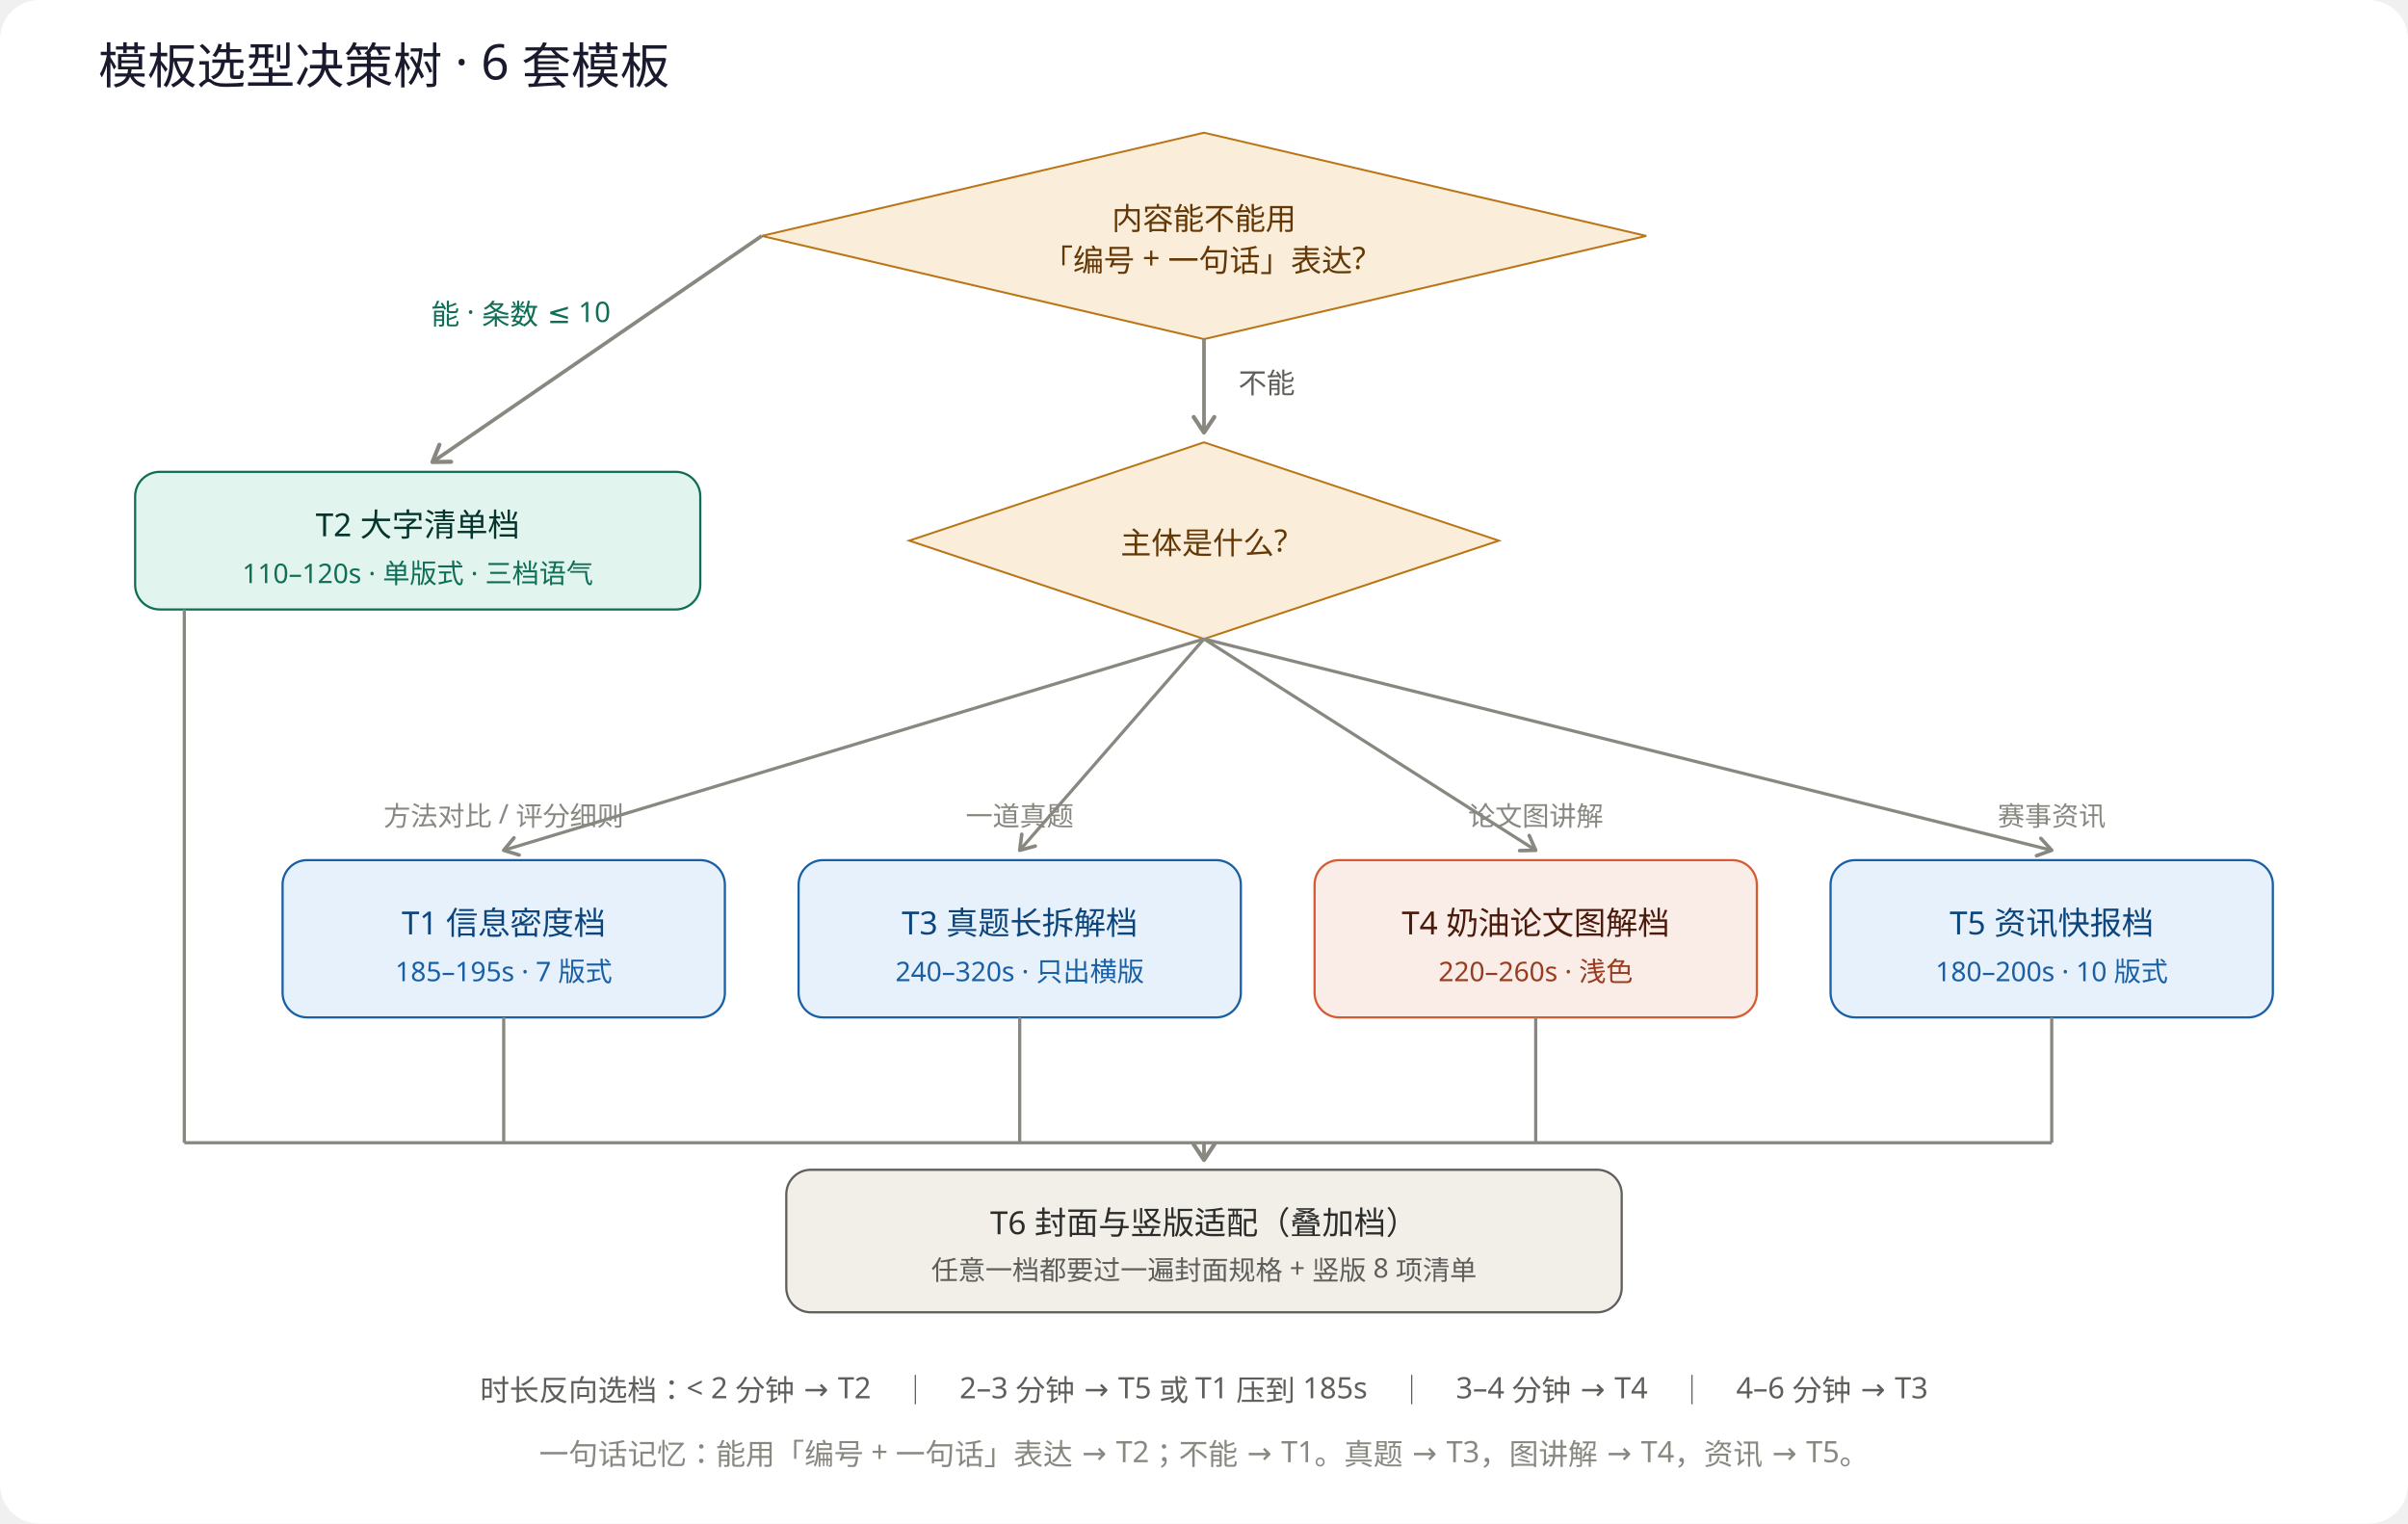
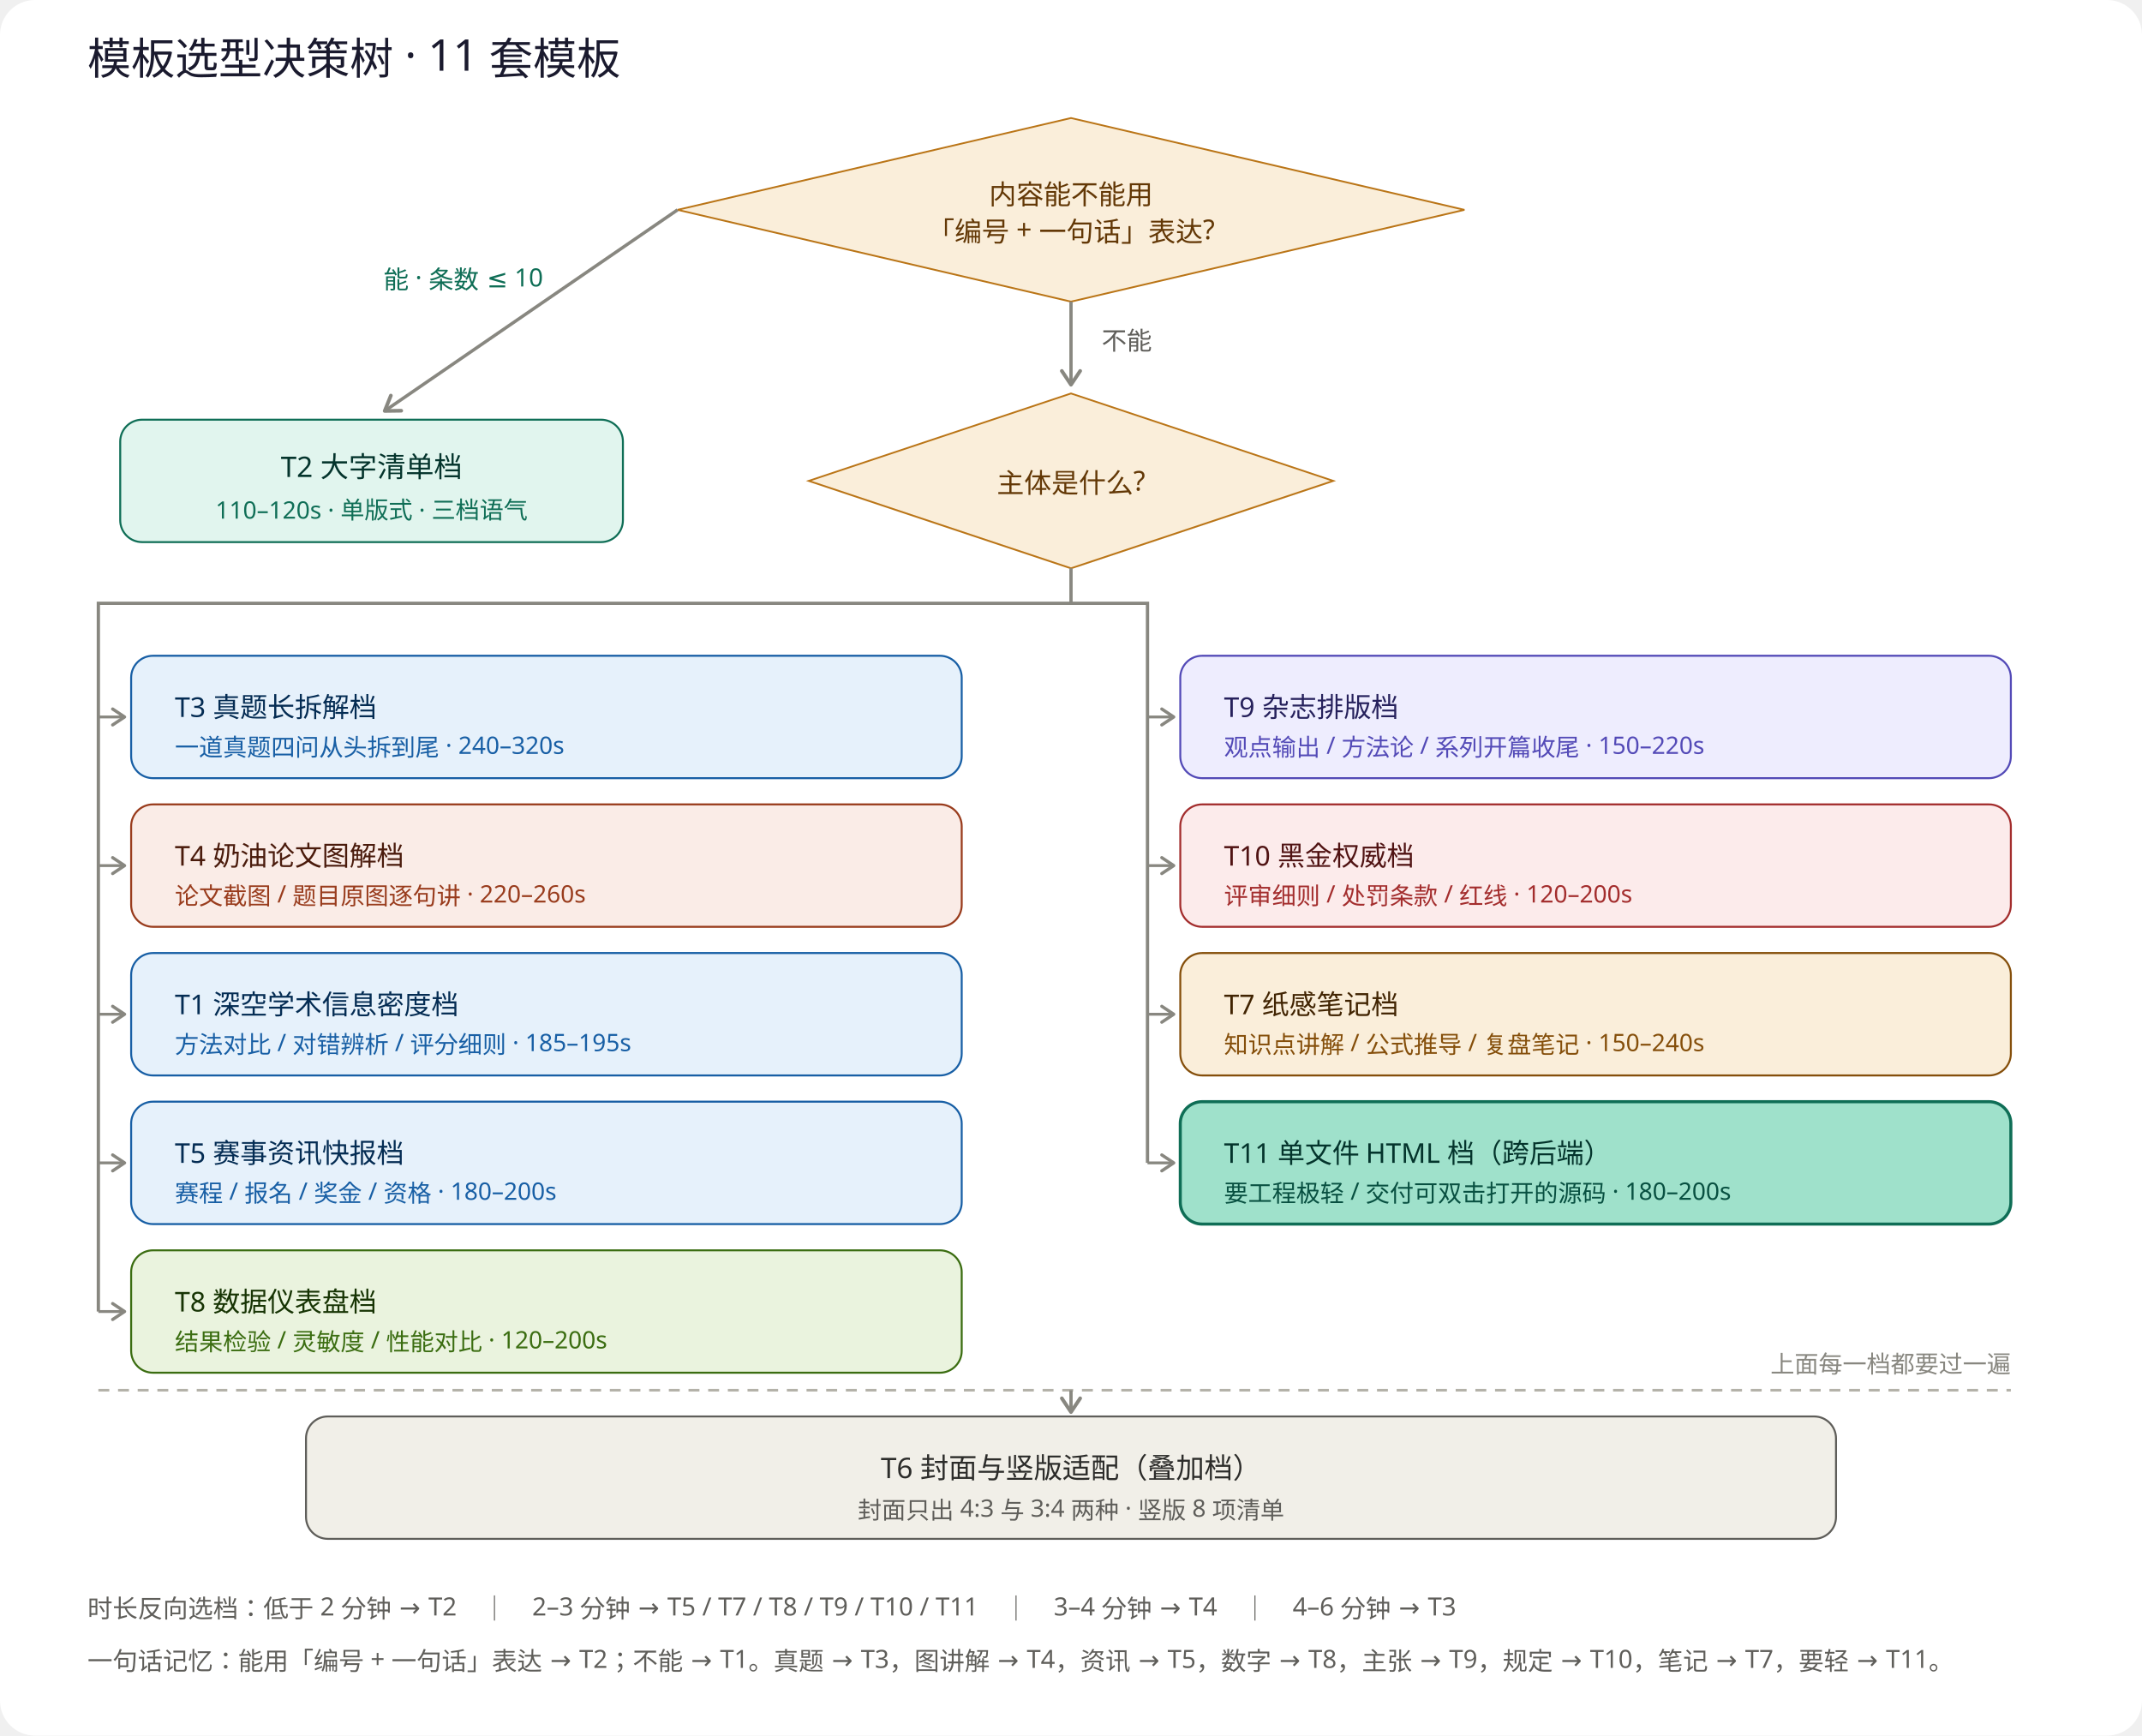
- <svg xmlns="http://www.w3.org/2000/svg" viewBox="0 0 980 620" width="100%" role="img" font-family="'Microsoft YaHei','PingFang SC','Noto Sans SC',sans-serif">
+ <svg xmlns="http://www.w3.org/2000/svg" viewBox="0 0 980 794" width="100%" role="img" font-family="'Microsoft YaHei','PingFang SC','Noto Sans SC',sans-serif">
  <defs>
    <marker id="ar" viewBox="0 0 10 10" refX="8" refY="5" markerWidth="7" markerHeight="7" orient="auto-start-reverse">
      <path d="M2 1L8 5L2 9" fill="none" stroke="context-stroke" stroke-width="1.6" stroke-linecap="round" stroke-linejoin="round" />
    </marker>
  </defs>
-   <rect x="0" y="0" width="980" height="620" rx="16" fill="#FFFFFF" />
-   <text x="40" y="34" font-size="20" font-weight="500" fill="#1A1A2E">模板选型决策树 · 6 套模板</text>
+   <rect x="0" y="0" width="980" height="794" rx="16" fill="#FFFFFF" />
+   <text x="40" y="34" font-size="20" font-weight="500" fill="#1A1A2E">模板选型决策树 · 11 套模板</text>
  <polygon points="490,54 670,96 490,138 310,96" fill="#FAEEDA" stroke="#BA7517" stroke-width="0.8" />
  <text x="490" y="88" font-size="12.5" fill="#633806" text-anchor="middle" dominant-baseline="central">内容能不能用</text>
  <text x="490" y="105" font-size="12.5" fill="#633806" text-anchor="middle" dominant-baseline="central">「编号 + 一句话」表达?</text>
  <path d="M310 96 L176 188" fill="none" stroke="#888780" stroke-width="1.5" marker-end="url(#ar)" />
  <text x="212" y="132" font-size="11.5" fill="#0F6E56" text-anchor="middle">能 · 条数 ≤ 10</text>
  <path d="M490 138 L490 176" fill="none" stroke="#888780" stroke-width="1.5" marker-end="url(#ar)" />
  <text x="504" y="160" font-size="11.5" fill="#5F5E5A">不能</text>
  <rect x="55" y="192" width="230" height="56" rx="10" fill="#E1F5EE" stroke="#0F6E56" stroke-width="0.9" />
  <text x="170" y="212" font-size="13" font-weight="500" fill="#04342C" text-anchor="middle" dominant-baseline="central">T2 大字清单档</text>
  <text x="170" y="232" font-size="11" fill="#0F6E56" text-anchor="middle" dominant-baseline="central">110–120s · 单版式 · 三档语气</text>
  <polygon points="490,180 610,220 490,260 370,220" fill="#FAEEDA" stroke="#BA7517" stroke-width="0.8" />
  <text x="490" y="220" font-size="12.5" fill="#633806" text-anchor="middle" dominant-baseline="central">主体是什么?</text>
-   <text x="205" y="336" font-size="11" fill="#888780" text-anchor="middle">方法对比 / 评分细则</text>
-   <text x="415" y="336" font-size="11" fill="#888780" text-anchor="middle">一道真题</text>
-   <text x="625" y="336" font-size="11" fill="#888780" text-anchor="middle">论文图讲解</text>
-   <text x="835" y="336" font-size="11" fill="#888780" text-anchor="middle">赛事资讯</text>
-   <path d="M490 260 L205 346" fill="none" stroke="#888780" stroke-width="1.3" marker-end="url(#ar)" />
-   <path d="M490 260 L415 346" fill="none" stroke="#888780" stroke-width="1.3" marker-end="url(#ar)" />
-   <path d="M490 260 L625 346" fill="none" stroke="#888780" stroke-width="1.3" marker-end="url(#ar)" />
-   <path d="M490 260 L835 346" fill="none" stroke="#888780" stroke-width="1.3" marker-end="url(#ar)" />
-   <rect x="115" y="350" width="180" height="64" rx="10" fill="#E6F1FB" stroke="#185FA5" stroke-width="0.9" />
-   <text x="205" y="374" font-size="13" font-weight="500" fill="#0C447C" text-anchor="middle" dominant-baseline="central">T1 信息密度档</text>
-   <text x="205" y="394" font-size="11" fill="#185FA5" text-anchor="middle" dominant-baseline="central">185–195s · 7 版式</text>
-   <rect x="325" y="350" width="180" height="64" rx="10" fill="#E6F1FB" stroke="#185FA5" stroke-width="0.9" />
-   <text x="415" y="374" font-size="13" font-weight="500" fill="#0C447C" text-anchor="middle" dominant-baseline="central">T3 真题长拆解档</text>
-   <text x="415" y="394" font-size="11" fill="#185FA5" text-anchor="middle" dominant-baseline="central">240–320s · 只出横版</text>
-   <rect x="535" y="350" width="180" height="64" rx="10" fill="#FAECE7" stroke="#D85A30" stroke-width="0.9" />
-   <text x="625" y="374" font-size="13" font-weight="500" fill="#4A1B0C" text-anchor="middle" dominant-baseline="central">T4 奶油论文图解档</text>
-   <text x="625" y="394" font-size="11" fill="#993C1D" text-anchor="middle" dominant-baseline="central">220–260s · 浅色</text>
-   <rect x="745" y="350" width="180" height="64" rx="10" fill="#E6F1FB" stroke="#185FA5" stroke-width="0.9" />
-   <text x="835" y="374" font-size="13" font-weight="500" fill="#0C447C" text-anchor="middle" dominant-baseline="central">T5 资讯快报档</text>
-   <text x="835" y="394" font-size="11" fill="#185FA5" text-anchor="middle" dominant-baseline="central">180–200s · 10 版式</text>
-   <path d="M75 248 L75 465" fill="none" stroke="#888780" stroke-width="1.3" />
-   <path d="M205 414 L205 465" fill="none" stroke="#888780" stroke-width="1.3" />
-   <path d="M415 414 L415 465" fill="none" stroke="#888780" stroke-width="1.3" />
-   <path d="M625 414 L625 465" fill="none" stroke="#888780" stroke-width="1.3" />
-   <path d="M835 414 L835 465" fill="none" stroke="#888780" stroke-width="1.3" />
-   <path d="M75 465 L835 465" fill="none" stroke="#888780" stroke-width="1.3" />
-   <path d="M490 465 L490 472" fill="none" stroke="#888780" stroke-width="1.5" marker-end="url(#ar)" />
-   <rect x="320" y="476" width="340" height="58" rx="10" fill="#F1EFE8" stroke="#5F5E5A" stroke-width="0.9" />
-   <text x="490" y="496" font-size="13" font-weight="500" fill="#2C2C2A" text-anchor="middle" dominant-baseline="central">T6 封面与竖版适配（叠加档）</text>
-   <text x="490" y="516" font-size="11" fill="#5F5E5A" text-anchor="middle" dominant-baseline="central">任意一档都要过一遍封面规格 + 竖版 8 项清单</text>
-   <text x="490" y="570" font-size="12" fill="#5F5E5A" text-anchor="middle">时长反向选档：&lt; 2 分钟 → T2　｜　2–3 分钟 → T5 或 T1 压到 185s　｜　3–4 分钟 → T4　｜　4–6 分钟 → T3</text>
-   <text x="490" y="596" font-size="12" fill="#888780" text-anchor="middle">一句话记忆：能用「编号 + 一句话」表达 → T2；不能 → T1。真题 → T3，图讲解 → T4，资讯 → T5。</text>
+   <path d="M490 260 L490 276 L45 276 L45 600" fill="none" stroke="#888780" stroke-width="1.5" />
+   <path d="M490 276 L525 276 L525 532" fill="none" stroke="#888780" stroke-width="1.5" />
+   <path d="M45 328 L57 328" fill="none" stroke="#888780" stroke-width="1.3" marker-end="url(#ar)" />
+   <path d="M45 396 L57 396" fill="none" stroke="#888780" stroke-width="1.3" marker-end="url(#ar)" />
+   <path d="M45 464 L57 464" fill="none" stroke="#888780" stroke-width="1.3" marker-end="url(#ar)" />
+   <path d="M45 532 L57 532" fill="none" stroke="#888780" stroke-width="1.3" marker-end="url(#ar)" />
+   <path d="M45 600 L57 600" fill="none" stroke="#888780" stroke-width="1.3" marker-end="url(#ar)" />
+   <path d="M525 328 L537 328" fill="none" stroke="#888780" stroke-width="1.3" marker-end="url(#ar)" />
+   <path d="M525 396 L537 396" fill="none" stroke="#888780" stroke-width="1.3" marker-end="url(#ar)" />
+   <path d="M525 464 L537 464" fill="none" stroke="#888780" stroke-width="1.3" marker-end="url(#ar)" />
+   <path d="M525 532 L537 532" fill="none" stroke="#888780" stroke-width="1.3" marker-end="url(#ar)" />
+   <rect x="60" y="300" width="380" height="56" rx="10" fill="#E6F1FB" stroke="#185FA5" stroke-width="0.9" />
+   <text x="80" y="322" font-size="12.5" font-weight="500" fill="#042C53" dominant-baseline="central">T3 真题长拆解档</text>
+   <text x="80" y="341" font-size="11" fill="#185FA5" dominant-baseline="central">一道真题四问从头拆到尾 · 240–320s</text>
+   <rect x="60" y="368" width="380" height="56" rx="10" fill="#FAECE7" stroke="#993C1D" stroke-width="0.9" />
+   <text x="80" y="390" font-size="12.5" font-weight="500" fill="#4A1B0C" dominant-baseline="central">T4 奶油论文图解档</text>
+   <text x="80" y="409" font-size="11" fill="#993C1D" dominant-baseline="central">论文截图 / 题目原图逐句讲 · 220–260s</text>
+   <rect x="60" y="436" width="380" height="56" rx="10" fill="#E6F1FB" stroke="#185FA5" stroke-width="0.9" />
+   <text x="80" y="458" font-size="12.5" font-weight="500" fill="#042C53" dominant-baseline="central">T1 深空学术信息密度档</text>
+   <text x="80" y="477" font-size="11" fill="#185FA5" dominant-baseline="central">方法对比 / 对错辨析 / 评分细则 · 185–195s</text>
+   <rect x="60" y="504" width="380" height="56" rx="10" fill="#E6F1FB" stroke="#185FA5" stroke-width="0.9" />
+   <text x="80" y="526" font-size="12.5" font-weight="500" fill="#042C53" dominant-baseline="central">T5 赛事资讯快报档</text>
+   <text x="80" y="545" font-size="11" fill="#185FA5" dominant-baseline="central">赛程 / 报名 / 奖金 / 资格 · 180–200s</text>
+   <rect x="60" y="572" width="380" height="56" rx="10" fill="#EAF3DE" stroke="#3B6D11" stroke-width="0.9" />
+   <text x="80" y="594" font-size="12.5" font-weight="500" fill="#173404" dominant-baseline="central">T8 数据仪表盘档</text>
+   <text x="80" y="613" font-size="11" fill="#3B6D11" dominant-baseline="central">结果检验 / 灵敏度 / 性能对比 · 120–200s</text>
+   <rect x="540" y="300" width="380" height="56" rx="10" fill="#EEEDFE" stroke="#534AB7" stroke-width="0.9" />
+   <text x="560" y="322" font-size="12.5" font-weight="500" fill="#26215C" dominant-baseline="central">T9 杂志排版档</text>
+   <text x="560" y="341" font-size="11" fill="#534AB7" dominant-baseline="central">观点输出 / 方法论 / 系列开篇收尾 · 150–220s</text>
+   <rect x="540" y="368" width="380" height="56" rx="10" fill="#FCEBEB" stroke="#A32D2D" stroke-width="0.9" />
+   <text x="560" y="390" font-size="12.5" font-weight="500" fill="#501313" dominant-baseline="central">T10 黑金权威档</text>
+   <text x="560" y="409" font-size="11" fill="#A32D2D" dominant-baseline="central">评审细则 / 处罚条款 / 红线 · 120–200s</text>
+   <rect x="540" y="436" width="380" height="56" rx="10" fill="#FAEEDA" stroke="#854F0B" stroke-width="0.9" />
+   <text x="560" y="458" font-size="12.5" font-weight="500" fill="#412402" dominant-baseline="central">T7 纸感笔记档</text>
+   <text x="560" y="477" font-size="11" fill="#854F0B" dominant-baseline="central">知识点讲解 / 公式推导 / 复盘笔记 · 150–240s</text>
+   <rect x="540" y="504" width="380" height="56" rx="10" fill="#9FE1CB" stroke="#0F6E56" stroke-width="1.4" />
+   <text x="560" y="526" font-size="12.5" font-weight="500" fill="#04342C" dominant-baseline="central">T11 单文件 HTML 档（跨后端）</text>
+   <text x="560" y="545" font-size="11" fill="#085041" dominant-baseline="central">要工程极轻 / 交付可双击打开的源码 · 180–200s</text>
+   <path d="M45 636 L920 636" fill="none" stroke="#B4B2A9" stroke-width="1.2" stroke-dasharray="5 4" />
+   <path d="M490 636 L490 646" fill="none" stroke="#888780" stroke-width="1.5" marker-end="url(#ar)" />
+   <text x="920" y="628" font-size="11" fill="#888780" text-anchor="end">上面每一档都要过一遍</text>
+   <rect x="140" y="648" width="700" height="56" rx="10" fill="#F1EFE8" stroke="#5F5E5A" stroke-width="0.9" />
+   <text x="490" y="670" font-size="13" font-weight="500" fill="#2C2C2A" text-anchor="middle" dominant-baseline="central">T6 封面与竖版适配（叠加档）</text>
+   <text x="490" y="690" font-size="11" fill="#5F5E5A" text-anchor="middle" dominant-baseline="central">封面只出 4:3 与 3:4 两种 · 竖版 8 项清单</text>
+   <text x="40" y="740" font-size="11.5" fill="#5F5E5A">时长反向选档：低于 2 分钟 → T2　｜　2–3 分钟 → T5 / T7 / T8 / T9 / T10 / T11　｜　3–4 分钟 → T4　｜　4–6 分钟 → T3</text>
+   <text x="40" y="764" font-size="11.5" fill="#5F5E5A">一句话记忆：能用「编号 + 一句话」表达 → T2；不能 → T1。真题 → T3，图讲解 → T4，资讯 → T5，数字 → T8，主张 → T9，规定 → T10，笔记 → T7，要轻 → T11。</text>
</svg>
